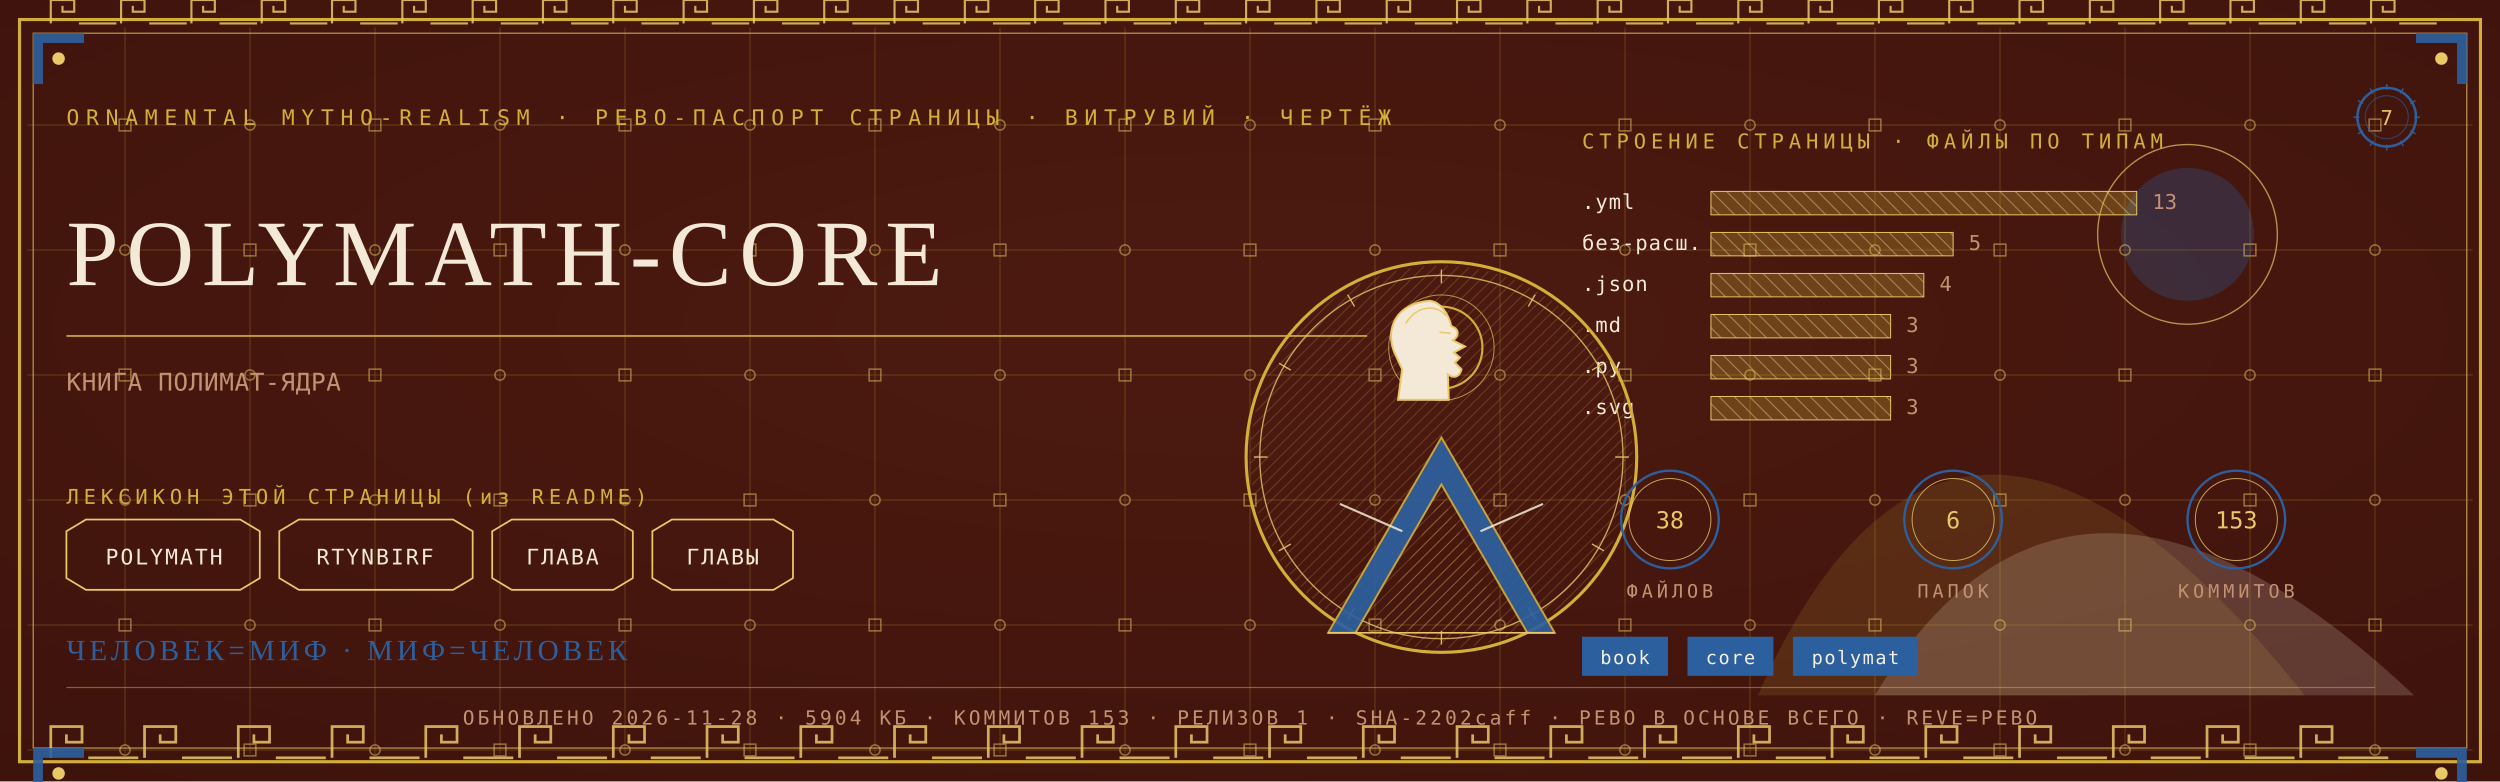
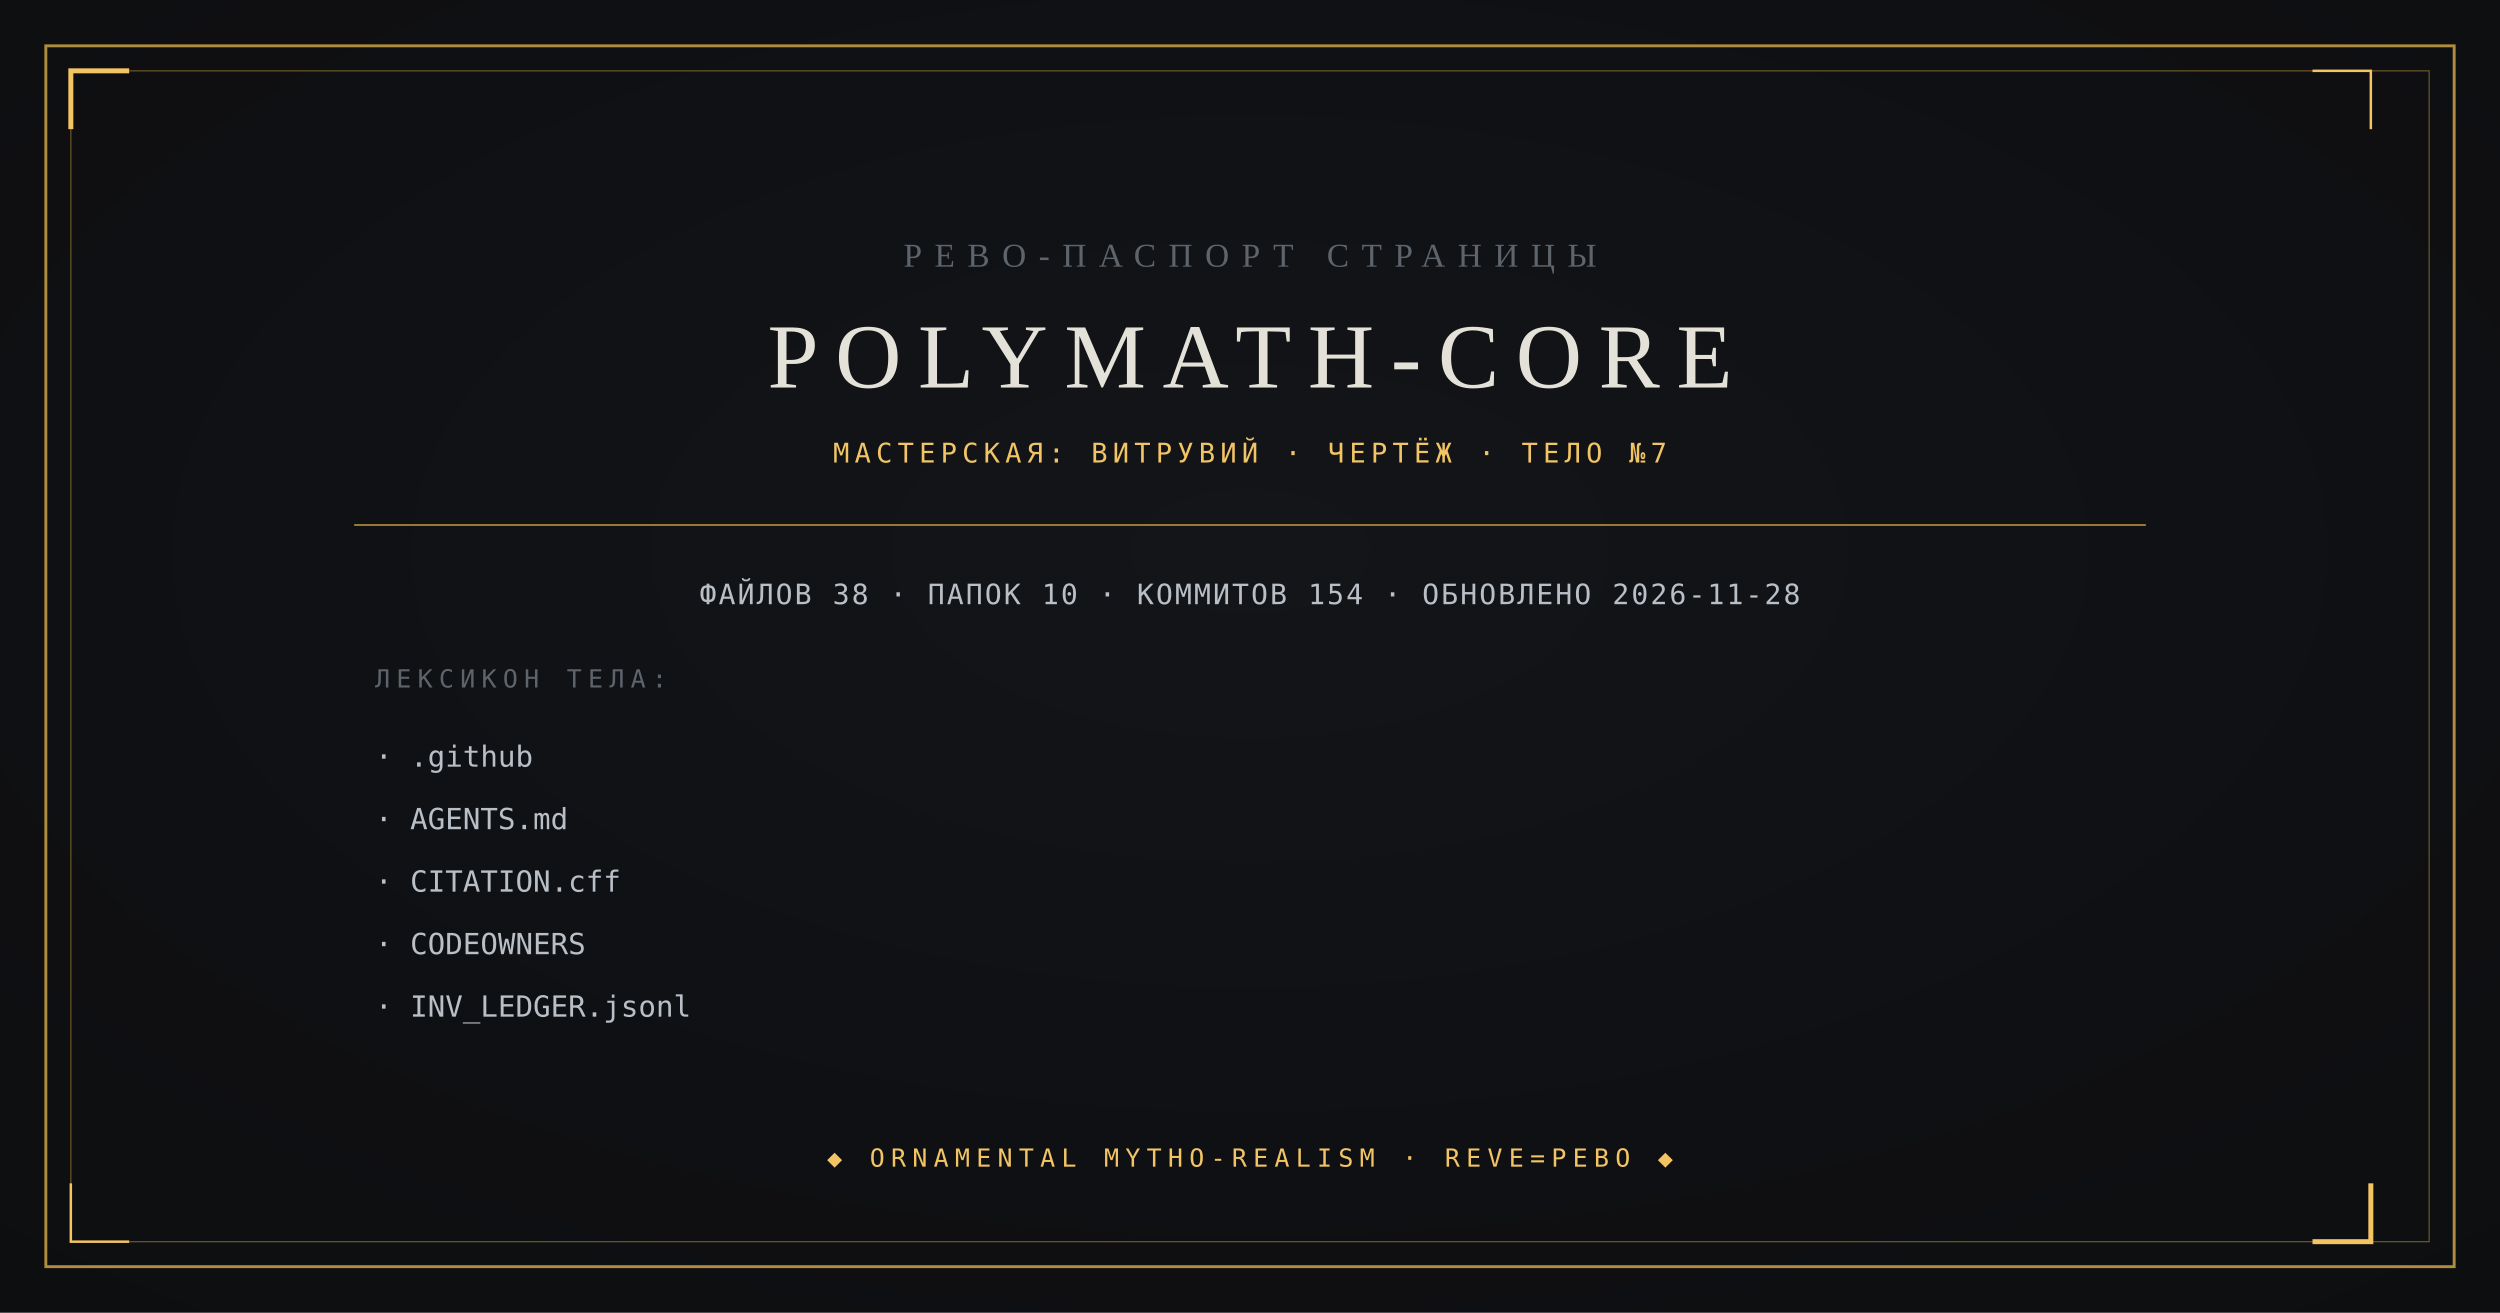
- <svg xmlns="http://www.w3.org/2000/svg" viewBox="0 0 1280 400" width="1280" height="400">
-   <defs>
-     <radialGradient id="rp7" cx="0.5" cy="0.42" r="1.1">
-       <stop offset="0" stop-color="#4E1A10" />
-       <stop offset="1" stop-color="#38100A" />
-     </radialGradient>
-     <pattern id="hatchm" width="4.2" height="4.2" patternUnits="userSpaceOnUse" patternTransform="rotate(45)">
-       <rect width="4.2" height="4.2" fill="none" />
-       <line x1="0" y1="0" x2="0" y2="4.2" stroke="#E8C868" stroke-width="0.5" />
-     </pattern>
-     <pattern id="hatchv" width="5.5" height="5.5" patternUnits="userSpaceOnUse" patternTransform="rotate(-45)">
-       <rect width="5.5" height="5.5" fill="none" />
-       <line x1="0" y1="0" x2="0" y2="5.5" stroke="#F4E9D6" stroke-width="0.5" />
-     </pattern>
-   </defs>
-   <rect width="1280" height="400" fill="#38100A" />
-   <rect width="1280" height="400" fill="url(#rp7)" opacity="0.94" />
-   <path d="M 900 356 Q 1000 130 1180 356 Z" fill="#D4AF37" opacity="0.14" />
-   <path d="M 960 356 Q 1060 190 1236 356 Z" fill="#F4E9D6" opacity="0.18" />
-   <circle cx="1120" cy="120" r="34" fill="#2C5F9E" opacity="0.30" />
-   <circle cx="1120" cy="120" r="46" fill="none" stroke="#E8C868" stroke-width="0.7" opacity="0.7" />
-   <g stroke="#D4AF37" stroke-width="0.45" opacity="0.30">
-     <line x1="64" y1="14" x2="64" y2="386" />
-     <line x1="128" y1="14" x2="128" y2="386" />
-     <line x1="192" y1="14" x2="192" y2="386" />
-     <line x1="256" y1="14" x2="256" y2="386" />
-     <line x1="320" y1="14" x2="320" y2="386" />
-     <line x1="384" y1="14" x2="384" y2="386" />
-     <line x1="448" y1="14" x2="448" y2="386" />
-     <line x1="512" y1="14" x2="512" y2="386" />
-     <line x1="576" y1="14" x2="576" y2="386" />
-     <line x1="640" y1="14" x2="640" y2="386" />
-     <line x1="704" y1="14" x2="704" y2="386" />
-     <line x1="768" y1="14" x2="768" y2="386" />
-     <line x1="832" y1="14" x2="832" y2="386" />
-     <line x1="896" y1="14" x2="896" y2="386" />
-     <line x1="960" y1="14" x2="960" y2="386" />
-     <line x1="1024" y1="14" x2="1024" y2="386" />
-     <line x1="1088" y1="14" x2="1088" y2="386" />
-     <line x1="1152" y1="14" x2="1152" y2="386" />
-     <line x1="1216" y1="14" x2="1216" y2="386" />
-     <line x1="14" y1="64" x2="1266" y2="64" />
-     <line x1="14" y1="128" x2="1266" y2="128" />
-     <line x1="14" y1="192" x2="1266" y2="192" />
-     <line x1="14" y1="256" x2="1266" y2="256" />
-     <line x1="14" y1="320" x2="1266" y2="320" />
-     <line x1="14" y1="384" x2="1266" y2="384" />
-   </g>
-   <g fill="none" stroke="#E8C868" stroke-width="0.8" opacity="0.5">
-     <rect x="61" y="61" width="6" height="6" />
-     <circle cx="64" cy="128" r="2.6" />
-     <rect x="61" y="189" width="6" height="6" />
-     <circle cx="64" cy="256" r="2.6" />
-     <rect x="61" y="317" width="6" height="6" />
-     <circle cx="64" cy="384" r="2.6" />
-     <circle cx="128" cy="64" r="2.6" />
-     <rect x="125" y="125" width="6" height="6" />
-     <circle cx="128" cy="192" r="2.6" />
-     <rect x="125" y="253" width="6" height="6" />
-     <circle cx="128" cy="320" r="2.6" />
-     <rect x="125" y="381" width="6" height="6" />
-     <rect x="189" y="61" width="6" height="6" />
-     <circle cx="192" cy="128" r="2.6" />
-     <rect x="189" y="189" width="6" height="6" />
-     <circle cx="192" cy="256" r="2.6" />
-     <rect x="189" y="317" width="6" height="6" />
-     <circle cx="192" cy="384" r="2.6" />
-     <circle cx="256" cy="64" r="2.6" />
-     <rect x="253" y="125" width="6" height="6" />
-     <circle cx="256" cy="192" r="2.6" />
-     <rect x="253" y="253" width="6" height="6" />
-     <circle cx="256" cy="320" r="2.6" />
-     <rect x="253" y="381" width="6" height="6" />
-     <rect x="317" y="61" width="6" height="6" />
-     <circle cx="320" cy="128" r="2.6" />
-     <rect x="317" y="189" width="6" height="6" />
-     <circle cx="320" cy="256" r="2.6" />
-     <rect x="317" y="317" width="6" height="6" />
-     <circle cx="320" cy="384" r="2.6" />
-     <circle cx="384" cy="64" r="2.6" />
-     <rect x="381" y="125" width="6" height="6" />
-     <circle cx="384" cy="192" r="2.6" />
-     <rect x="381" y="253" width="6" height="6" />
-     <circle cx="384" cy="320" r="2.6" />
-     <rect x="381" y="381" width="6" height="6" />
-     <rect x="445" y="61" width="6" height="6" />
-     <circle cx="448" cy="128" r="2.6" />
-     <rect x="445" y="189" width="6" height="6" />
-     <circle cx="448" cy="256" r="2.6" />
-     <rect x="445" y="317" width="6" height="6" />
-     <circle cx="448" cy="384" r="2.6" />
-     <circle cx="512" cy="64" r="2.6" />
-     <rect x="509" y="125" width="6" height="6" />
-     <circle cx="512" cy="192" r="2.6" />
-     <rect x="509" y="253" width="6" height="6" />
-     <circle cx="512" cy="320" r="2.6" />
-     <rect x="509" y="381" width="6" height="6" />
-     <rect x="573" y="61" width="6" height="6" />
-     <circle cx="576" cy="128" r="2.6" />
-     <rect x="573" y="189" width="6" height="6" />
-     <circle cx="576" cy="256" r="2.6" />
-     <rect x="573" y="317" width="6" height="6" />
-     <circle cx="576" cy="384" r="2.6" />
-     <circle cx="640" cy="64" r="2.6" />
-     <rect x="637" y="125" width="6" height="6" />
-     <circle cx="640" cy="192" r="2.6" />
-     <rect x="637" y="253" width="6" height="6" />
-     <circle cx="640" cy="320" r="2.6" />
-     <rect x="637" y="381" width="6" height="6" />
-     <rect x="701" y="61" width="6" height="6" />
-     <circle cx="704" cy="128" r="2.6" />
-     <rect x="701" y="189" width="6" height="6" />
-     <circle cx="704" cy="256" r="2.6" />
-     <rect x="701" y="317" width="6" height="6" />
-     <circle cx="704" cy="384" r="2.6" />
-     <circle cx="768" cy="64" r="2.6" />
-     <rect x="765" y="125" width="6" height="6" />
-     <circle cx="768" cy="192" r="2.6" />
-     <rect x="765" y="253" width="6" height="6" />
-     <circle cx="768" cy="320" r="2.6" />
-     <rect x="765" y="381" width="6" height="6" />
-     <rect x="829" y="61" width="6" height="6" />
-     <circle cx="832" cy="128" r="2.6" />
-     <rect x="829" y="189" width="6" height="6" />
-     <circle cx="832" cy="256" r="2.6" />
-     <rect x="829" y="317" width="6" height="6" />
-     <circle cx="832" cy="384" r="2.6" />
-     <circle cx="896" cy="64" r="2.6" />
-     <rect x="893" y="125" width="6" height="6" />
-     <circle cx="896" cy="192" r="2.6" />
-     <rect x="893" y="253" width="6" height="6" />
-     <circle cx="896" cy="320" r="2.6" />
-     <rect x="893" y="381" width="6" height="6" />
-     <rect x="957" y="61" width="6" height="6" />
-     <circle cx="960" cy="128" r="2.6" />
-     <rect x="957" y="189" width="6" height="6" />
-     <circle cx="960" cy="256" r="2.6" />
-     <rect x="957" y="317" width="6" height="6" />
-     <circle cx="960" cy="384" r="2.6" />
-     <circle cx="1024" cy="64" r="2.6" />
-     <rect x="1021" y="125" width="6" height="6" />
-     <circle cx="1024" cy="192" r="2.6" />
-     <rect x="1021" y="253" width="6" height="6" />
-     <circle cx="1024" cy="320" r="2.6" />
-     <rect x="1021" y="381" width="6" height="6" />
-     <rect x="1085" y="61" width="6" height="6" />
-     <circle cx="1088" cy="128" r="2.6" />
-     <rect x="1085" y="189" width="6" height="6" />
-     <circle cx="1088" cy="256" r="2.6" />
-     <rect x="1085" y="317" width="6" height="6" />
-     <circle cx="1088" cy="384" r="2.6" />
-     <circle cx="1152" cy="64" r="2.6" />
-     <rect x="1149" y="125" width="6" height="6" />
-     <circle cx="1152" cy="192" r="2.6" />
-     <rect x="1149" y="253" width="6" height="6" />
-     <circle cx="1152" cy="320" r="2.6" />
-     <rect x="1149" y="381" width="6" height="6" />
-     <rect x="1213" y="61" width="6" height="6" />
-     <circle cx="1216" cy="128" r="2.6" />
-     <rect x="1213" y="189" width="6" height="6" />
-     <circle cx="1216" cy="256" r="2.6" />
-     <rect x="1213" y="317" width="6" height="6" />
-     <circle cx="1216" cy="384" r="2.6" />
-   </g>
-   <rect x="10" y="10" width="1260" height="380" fill="none" stroke="#D4AF37" stroke-width="1.6" />
-   <rect x="17" y="17" width="1246" height="366" fill="none" stroke="#E8C868" stroke-width="0.6" opacity="0.75" />
-   <g fill="none" stroke="#E8C868" stroke-width="1.4" opacity="0.85">
-     <path d="M 26 388 L 26 372 L 42 372 L 42 380.0 L 34.0 380.0 L 34.0 376.0" />
-     <line x1="45.2" y1="388" x2="70.8" y2="388" />
-     <path d="M 74 388 L 74 372 L 90 372 L 90 380.0 L 82.0 380.0 L 82.0 376.0" />
-     <line x1="93.2" y1="388" x2="118.8" y2="388" />
-     <path d="M 122 388 L 122 372 L 138 372 L 138 380.0 L 130.0 380.0 L 130.0 376.0" />
-     <line x1="141.2" y1="388" x2="166.8" y2="388" />
-     <path d="M 170 388 L 170 372 L 186 372 L 186 380.0 L 178.0 380.0 L 178.0 376.0" />
-     <line x1="189.2" y1="388" x2="214.8" y2="388" />
-     <path d="M 218 388 L 218 372 L 234 372 L 234 380.0 L 226.0 380.0 L 226.0 376.0" />
-     <line x1="237.2" y1="388" x2="262.8" y2="388" />
-     <path d="M 266 388 L 266 372 L 282 372 L 282 380.0 L 274.0 380.0 L 274.0 376.0" />
-     <line x1="285.2" y1="388" x2="310.8" y2="388" />
-     <path d="M 314 388 L 314 372 L 330 372 L 330 380.0 L 322.0 380.0 L 322.0 376.0" />
-     <line x1="333.2" y1="388" x2="358.8" y2="388" />
-     <path d="M 362 388 L 362 372 L 378 372 L 378 380.0 L 370.0 380.0 L 370.0 376.0" />
-     <line x1="381.2" y1="388" x2="406.8" y2="388" />
-     <path d="M 410 388 L 410 372 L 426 372 L 426 380.0 L 418.0 380.0 L 418.0 376.0" />
-     <line x1="429.2" y1="388" x2="454.8" y2="388" />
-     <path d="M 458 388 L 458 372 L 474 372 L 474 380.0 L 466.0 380.0 L 466.0 376.0" />
-     <line x1="477.2" y1="388" x2="502.8" y2="388" />
-     <path d="M 506 388 L 506 372 L 522 372 L 522 380.0 L 514.0 380.0 L 514.0 376.0" />
-     <line x1="525.2" y1="388" x2="550.8" y2="388" />
-     <path d="M 554 388 L 554 372 L 570 372 L 570 380.0 L 562.0 380.0 L 562.0 376.0" />
-     <line x1="573.2" y1="388" x2="598.8" y2="388" />
-     <path d="M 602 388 L 602 372 L 618 372 L 618 380.0 L 610.0 380.0 L 610.0 376.0" />
-     <line x1="621.2" y1="388" x2="646.8" y2="388" />
-     <path d="M 650 388 L 650 372 L 666 372 L 666 380.0 L 658.0 380.0 L 658.0 376.0" />
-     <line x1="669.2" y1="388" x2="694.8" y2="388" />
-     <path d="M 698 388 L 698 372 L 714 372 L 714 380.0 L 706.0 380.0 L 706.0 376.0" />
-     <line x1="717.2" y1="388" x2="742.8" y2="388" />
-     <path d="M 746 388 L 746 372 L 762 372 L 762 380.0 L 754.0 380.0 L 754.0 376.0" />
-     <line x1="765.2" y1="388" x2="790.8" y2="388" />
-     <path d="M 794 388 L 794 372 L 810 372 L 810 380.0 L 802.0 380.0 L 802.0 376.0" />
-     <line x1="813.2" y1="388" x2="838.8" y2="388" />
-     <path d="M 842 388 L 842 372 L 858 372 L 858 380.0 L 850.0 380.0 L 850.0 376.0" />
-     <line x1="861.2" y1="388" x2="886.8" y2="388" />
-     <path d="M 890 388 L 890 372 L 906 372 L 906 380.0 L 898.0 380.0 L 898.0 376.0" />
-     <line x1="909.2" y1="388" x2="934.8" y2="388" />
-     <path d="M 938 388 L 938 372 L 954 372 L 954 380.0 L 946.0 380.0 L 946.0 376.0" />
-     <line x1="957.2" y1="388" x2="982.8" y2="388" />
-     <path d="M 986 388 L 986 372 L 1002 372 L 1002 380.0 L 994.0 380.0 L 994.0 376.0" />
-     <line x1="1005.2" y1="388" x2="1030.8" y2="388" />
-     <path d="M 1034 388 L 1034 372 L 1050 372 L 1050 380.0 L 1042.0 380.0 L 1042.0 376.0" />
-     <line x1="1053.2" y1="388" x2="1078.8" y2="388" />
-     <path d="M 1082 388 L 1082 372 L 1098 372 L 1098 380.0 L 1090.0 380.0 L 1090.0 376.0" />
-     <line x1="1101.2" y1="388" x2="1126.8" y2="388" />
-     <path d="M 1130 388 L 1130 372 L 1146 372 L 1146 380.0 L 1138.0 380.0 L 1138.0 376.0" />
-     <line x1="1149.2" y1="388" x2="1174.8" y2="388" />
-     <path d="M 1178 388 L 1178 372 L 1194 372 L 1194 380.0 L 1186.0 380.0 L 1186.0 376.0" />
-     <line x1="1197.2" y1="388" x2="1222.8" y2="388" />
-   </g>
-   <g fill="none" stroke="#E8C868" stroke-width="1.1" opacity="0.85">
-     <path d="M 26 12 L 26 0 L 38 0 L 38 6.0 L 32.0 6.0 L 32.0 3.0" />
-     <line x1="40.4" y1="12" x2="59.6" y2="12" />
-     <path d="M 62 12 L 62 0 L 74 0 L 74 6.0 L 68.0 6.0 L 68.0 3.0" />
-     <line x1="76.4" y1="12" x2="95.6" y2="12" />
-     <path d="M 98 12 L 98 0 L 110 0 L 110 6.0 L 104.0 6.0 L 104.0 3.0" />
-     <line x1="112.4" y1="12" x2="131.6" y2="12" />
-     <path d="M 134 12 L 134 0 L 146 0 L 146 6.0 L 140.0 6.0 L 140.0 3.0" />
-     <line x1="148.4" y1="12" x2="167.6" y2="12" />
-     <path d="M 170 12 L 170 0 L 182 0 L 182 6.0 L 176.0 6.0 L 176.0 3.0" />
-     <line x1="184.4" y1="12" x2="203.6" y2="12" />
-     <path d="M 206 12 L 206 0 L 218 0 L 218 6.0 L 212.0 6.0 L 212.0 3.0" />
-     <line x1="220.4" y1="12" x2="239.6" y2="12" />
-     <path d="M 242 12 L 242 0 L 254 0 L 254 6.0 L 248.0 6.0 L 248.0 3.0" />
-     <line x1="256.4" y1="12" x2="275.6" y2="12" />
-     <path d="M 278 12 L 278 0 L 290 0 L 290 6.0 L 284.0 6.0 L 284.0 3.0" />
-     <line x1="292.4" y1="12" x2="311.6" y2="12" />
-     <path d="M 314 12 L 314 0 L 326 0 L 326 6.0 L 320.0 6.0 L 320.0 3.0" />
-     <line x1="328.4" y1="12" x2="347.6" y2="12" />
-     <path d="M 350 12 L 350 0 L 362 0 L 362 6.0 L 356.0 6.0 L 356.0 3.0" />
-     <line x1="364.4" y1="12" x2="383.6" y2="12" />
-     <path d="M 386 12 L 386 0 L 398 0 L 398 6.0 L 392.0 6.0 L 392.0 3.0" />
-     <line x1="400.4" y1="12" x2="419.6" y2="12" />
-     <path d="M 422 12 L 422 0 L 434 0 L 434 6.0 L 428.0 6.0 L 428.0 3.0" />
-     <line x1="436.4" y1="12" x2="455.6" y2="12" />
-     <path d="M 458 12 L 458 0 L 470 0 L 470 6.0 L 464.0 6.0 L 464.0 3.0" />
-     <line x1="472.4" y1="12" x2="491.6" y2="12" />
-     <path d="M 494 12 L 494 0 L 506 0 L 506 6.0 L 500.0 6.0 L 500.0 3.0" />
-     <line x1="508.4" y1="12" x2="527.6" y2="12" />
-     <path d="M 530 12 L 530 0 L 542 0 L 542 6.0 L 536.0 6.0 L 536.0 3.0" />
-     <line x1="544.4" y1="12" x2="563.6" y2="12" />
-     <path d="M 566 12 L 566 0 L 578 0 L 578 6.0 L 572.0 6.0 L 572.0 3.0" />
-     <line x1="580.4" y1="12" x2="599.6" y2="12" />
-     <path d="M 602 12 L 602 0 L 614 0 L 614 6.0 L 608.0 6.0 L 608.0 3.0" />
-     <line x1="616.4" y1="12" x2="635.6" y2="12" />
-     <path d="M 638 12 L 638 0 L 650 0 L 650 6.0 L 644.0 6.0 L 644.0 3.0" />
-     <line x1="652.4" y1="12" x2="671.6" y2="12" />
-     <path d="M 674 12 L 674 0 L 686 0 L 686 6.0 L 680.0 6.0 L 680.0 3.0" />
-     <line x1="688.4" y1="12" x2="707.6" y2="12" />
-     <path d="M 710 12 L 710 0 L 722 0 L 722 6.0 L 716.0 6.0 L 716.0 3.0" />
-     <line x1="724.4" y1="12" x2="743.6" y2="12" />
-     <path d="M 746 12 L 746 0 L 758 0 L 758 6.0 L 752.0 6.0 L 752.0 3.0" />
-     <line x1="760.4" y1="12" x2="779.6" y2="12" />
-     <path d="M 782 12 L 782 0 L 794 0 L 794 6.0 L 788.0 6.0 L 788.0 3.0" />
-     <line x1="796.4" y1="12" x2="815.6" y2="12" />
-     <path d="M 818 12 L 818 0 L 830 0 L 830 6.0 L 824.0 6.0 L 824.0 3.0" />
-     <line x1="832.4" y1="12" x2="851.6" y2="12" />
-     <path d="M 854 12 L 854 0 L 866 0 L 866 6.0 L 860.0 6.0 L 860.0 3.0" />
-     <line x1="868.4" y1="12" x2="887.6" y2="12" />
-     <path d="M 890 12 L 890 0 L 902 0 L 902 6.0 L 896.0 6.0 L 896.0 3.0" />
-     <line x1="904.4" y1="12" x2="923.6" y2="12" />
-     <path d="M 926 12 L 926 0 L 938 0 L 938 6.0 L 932.0 6.0 L 932.0 3.0" />
-     <line x1="940.4" y1="12" x2="959.6" y2="12" />
-     <path d="M 962 12 L 962 0 L 974 0 L 974 6.0 L 968.0 6.0 L 968.0 3.0" />
-     <line x1="976.4" y1="12" x2="995.6" y2="12" />
-     <path d="M 998 12 L 998 0 L 1010 0 L 1010 6.0 L 1004.0 6.0 L 1004.0 3.0" />
-     <line x1="1012.4" y1="12" x2="1031.6" y2="12" />
-     <path d="M 1034 12 L 1034 0 L 1046 0 L 1046 6.0 L 1040.0 6.0 L 1040.0 3.0" />
-     <line x1="1048.4" y1="12" x2="1067.6" y2="12" />
-     <path d="M 1070 12 L 1070 0 L 1082 0 L 1082 6.0 L 1076.0 6.0 L 1076.0 3.0" />
-     <line x1="1084.4" y1="12" x2="1103.6" y2="12" />
-     <path d="M 1106 12 L 1106 0 L 1118 0 L 1118 6.0 L 1112.0 6.0 L 1112.0 3.0" />
-     <line x1="1120.4" y1="12" x2="1139.6" y2="12" />
-     <path d="M 1142 12 L 1142 0 L 1154 0 L 1154 6.0 L 1148.0 6.0 L 1148.0 3.0" />
-     <line x1="1156.4" y1="12" x2="1175.6" y2="12" />
-     <path d="M 1178 12 L 1178 0 L 1190 0 L 1190 6.0 L 1184.0 6.0 L 1184.0 3.0" />
-     <line x1="1192.4" y1="12" x2="1211.6" y2="12" />
-     <path d="M 1214 12 L 1214 0 L 1226 0 L 1226 6.0 L 1220.0 6.0 L 1220.0 3.0" />
-     <line x1="1228.4" y1="12" x2="1247.6" y2="12" />
-   </g>
-   <g transform="translate(17,17) scale(1,1)">
-     <path d="M 0 0 L 26 0 L 26 5 L 5 5 L 5 26 L 0 26 Z" fill="#2C5F9E" opacity="0.9" />
-     <circle cx="13" cy="13" r="3.2" fill="#E8C868" />
-   </g>
-   <g transform="translate(1263,17) scale(-1,1)">
-     <path d="M 0 0 L 26 0 L 26 5 L 5 5 L 5 26 L 0 26 Z" fill="#2C5F9E" opacity="0.9" />
-     <circle cx="13" cy="13" r="3.2" fill="#E8C868" />
-   </g>
-   <g transform="translate(17,383) scale(1,1)">
-     <path d="M 0 0 L 26 0 L 26 5 L 5 5 L 5 26 L 0 26 Z" fill="#2C5F9E" opacity="0.9" />
-     <circle cx="13" cy="13" r="3.2" fill="#E8C868" />
-   </g>
-   <g transform="translate(1263,383) scale(-1,1)">
-     <path d="M 0 0 L 26 0 L 26 5 L 5 5 L 5 26 L 0 26 Z" fill="#2C5F9E" opacity="0.9" />
-     <circle cx="13" cy="13" r="3.2" fill="#E8C868" />
-   </g>
-   <text x="34" y="64" font-family="'Cascadia Mono', ui-monospace, Consolas, monospace" font-size="11" fill="#D4AF37" letter-spacing="3.4">ORNAMENTAL MYTHO-REALISM · РЕВО-ПАСПОРТ СТРАНИЦЫ · ВИТРУВИЙ · ЧЕРТЁЖ</text>
-   <g transform="translate(1222,60)">
-     <circle r="15" fill="none" stroke="#2C5F9E" stroke-width="1.3" />
-     <circle r="11" fill="none" stroke="#2C5F9E" stroke-width="0.55" opacity="0.6" />
-     <text y="4" text-anchor="middle" font-family="'Cascadia Mono', ui-monospace, Consolas, monospace" font-size="10.5" fill="#E8C868">7</text>
-     <g stroke="#2C5F9E" stroke-width="0.7">
-       <line x1="0" y1="-17" x2="0" y2="-14" transform="rotate(0)" />
-       <line x1="0" y1="-17" x2="0" y2="-14" transform="rotate(30)" />
-       <line x1="0" y1="-17" x2="0" y2="-14" transform="rotate(60)" />
-       <line x1="0" y1="-17" x2="0" y2="-14" transform="rotate(90)" />
-       <line x1="0" y1="-17" x2="0" y2="-14" transform="rotate(120)" />
-       <line x1="0" y1="-17" x2="0" y2="-14" transform="rotate(150)" />
-       <line x1="0" y1="-17" x2="0" y2="-14" transform="rotate(180)" />
-       <line x1="0" y1="-17" x2="0" y2="-14" transform="rotate(210)" />
-       <line x1="0" y1="-17" x2="0" y2="-14" transform="rotate(240)" />
-       <line x1="0" y1="-17" x2="0" y2="-14" transform="rotate(270)" />
-       <line x1="0" y1="-17" x2="0" y2="-14" transform="rotate(300)" />
-       <line x1="0" y1="-17" x2="0" y2="-14" transform="rotate(330)" />
-     </g>
-   </g>
-   <text x="34" y="146" font-family="Georgia, 'Times New Roman', serif" font-size="48.0" fill="#F4E9D6" letter-spacing="4">POLYMATH-CORE</text>
-   <line x1="34" y1="172" x2="700" y2="172" stroke="#D4AF37" stroke-width="1" opacity="0.85" />
-   <text x="34" y="200" font-family="'Cascadia Mono', ui-monospace, Consolas, monospace" font-size="12.5" fill="#C39272" letter-spacing="0.3">КНИГА ПОЛИМАТ-ЯДРА</text>
-   <text x="34" y="258" font-family="'Cascadia Mono', ui-monospace, Consolas, monospace" font-size="10.5" fill="#D4AF37" letter-spacing="2.5">ЛЕКСИКОН ЭТОЙ СТРАНИЦЫ (из README)</text>
-   <path d="M 34 272 L 44 266 L 123 266 L 133 272 L 133 296 L 123 302 L 44 302 L 34 296 Z" fill="none" stroke="#E8C868" stroke-width="0.9" />
-   <text x="84" y="289" text-anchor="middle" font-family="'Cascadia Mono', ui-monospace, Consolas, monospace" font-size="11" fill="#F4E9D6" letter-spacing="1">POLYMATH</text>
-   <path d="M 143 272 L 153 266 L 232 266 L 242 272 L 242 296 L 232 302 L 153 302 L 143 296 Z" fill="none" stroke="#E8C868" stroke-width="0.9" />
-   <text x="192" y="289" text-anchor="middle" font-family="'Cascadia Mono', ui-monospace, Consolas, monospace" font-size="11" fill="#F4E9D6" letter-spacing="1">RTYNBIRF</text>
-   <path d="M 252 272 L 262 266 L 314 266 L 324 272 L 324 296 L 314 302 L 262 302 L 252 296 Z" fill="none" stroke="#E8C868" stroke-width="0.9" />
-   <text x="288" y="289" text-anchor="middle" font-family="'Cascadia Mono', ui-monospace, Consolas, monospace" font-size="11" fill="#F4E9D6" letter-spacing="1">ГЛАВА</text>
-   <path d="M 334 272 L 344 266 L 396 266 L 406 272 L 406 296 L 396 302 L 344 302 L 334 296 Z" fill="none" stroke="#E8C868" stroke-width="0.9" />
-   <text x="370" y="289" text-anchor="middle" font-family="'Cascadia Mono', ui-monospace, Consolas, monospace" font-size="11" fill="#F4E9D6" letter-spacing="1">ГЛАВЫ</text>
-   <text x="810" y="76" font-family="'Cascadia Mono', ui-monospace, Consolas, monospace" font-size="10.5" fill="#D4AF37" letter-spacing="2.5">СТРОЕНИЕ СТРАНИЦЫ · ФАЙЛЫ ПО ТИПАМ</text>
-   <text x="810" y="107" font-family="'Cascadia Mono', ui-monospace, Consolas, monospace" font-size="10.5" fill="#F4E9D6" letter-spacing="0.5">.yml</text>
-   <rect x="876" y="98" width="218" height="12" fill="url(#hatchv)" opacity="0.9" />
-   <rect x="876" y="98" width="218" height="12" fill="#D4AF37" opacity="0.28" />
-   <rect x="876" y="98" width="218" height="12" fill="none" stroke="#E8C868" stroke-width="0.5" />
-   <text x="1102" y="107" font-family="'Cascadia Mono', ui-monospace, Consolas, monospace" font-size="10.5" fill="#C39272">13</text>
-   <text x="810" y="128" font-family="'Cascadia Mono', ui-monospace, Consolas, monospace" font-size="10.5" fill="#F4E9D6" letter-spacing="0.5">без-расш.</text>
-   <rect x="876" y="119" width="124" height="12" fill="url(#hatchv)" opacity="0.9" />
-   <rect x="876" y="119" width="124" height="12" fill="#D4AF37" opacity="0.28" />
-   <rect x="876" y="119" width="124" height="12" fill="none" stroke="#E8C868" stroke-width="0.5" />
-   <text x="1008" y="128" font-family="'Cascadia Mono', ui-monospace, Consolas, monospace" font-size="10.5" fill="#C39272">5</text>
-   <text x="810" y="149" font-family="'Cascadia Mono', ui-monospace, Consolas, monospace" font-size="10.5" fill="#F4E9D6" letter-spacing="0.5">.json</text>
-   <rect x="876" y="140" width="109" height="12" fill="url(#hatchv)" opacity="0.9" />
-   <rect x="876" y="140" width="109" height="12" fill="#D4AF37" opacity="0.28" />
-   <rect x="876" y="140" width="109" height="12" fill="none" stroke="#E8C868" stroke-width="0.5" />
-   <text x="993" y="149" font-family="'Cascadia Mono', ui-monospace, Consolas, monospace" font-size="10.5" fill="#C39272">4</text>
-   <text x="810" y="170" font-family="'Cascadia Mono', ui-monospace, Consolas, monospace" font-size="10.5" fill="#F4E9D6" letter-spacing="0.5">.md</text>
-   <rect x="876" y="161" width="92" height="12" fill="url(#hatchv)" opacity="0.9" />
-   <rect x="876" y="161" width="92" height="12" fill="#D4AF37" opacity="0.28" />
-   <rect x="876" y="161" width="92" height="12" fill="none" stroke="#E8C868" stroke-width="0.5" />
-   <text x="976" y="170" font-family="'Cascadia Mono', ui-monospace, Consolas, monospace" font-size="10.5" fill="#C39272">3</text>
-   <text x="810" y="191" font-family="'Cascadia Mono', ui-monospace, Consolas, monospace" font-size="10.5" fill="#F4E9D6" letter-spacing="0.5">.py</text>
-   <rect x="876" y="182" width="92" height="12" fill="url(#hatchv)" opacity="0.9" />
-   <rect x="876" y="182" width="92" height="12" fill="#D4AF37" opacity="0.28" />
-   <rect x="876" y="182" width="92" height="12" fill="none" stroke="#E8C868" stroke-width="0.5" />
-   <text x="976" y="191" font-family="'Cascadia Mono', ui-monospace, Consolas, monospace" font-size="10.5" fill="#C39272">3</text>
-   <text x="810" y="212" font-family="'Cascadia Mono', ui-monospace, Consolas, monospace" font-size="10.5" fill="#F4E9D6" letter-spacing="0.5">.svg</text>
-   <rect x="876" y="203" width="92" height="12" fill="url(#hatchv)" opacity="0.9" />
-   <rect x="876" y="203" width="92" height="12" fill="#D4AF37" opacity="0.28" />
-   <rect x="876" y="203" width="92" height="12" fill="none" stroke="#E8C868" stroke-width="0.5" />
-   <text x="976" y="212" font-family="'Cascadia Mono', ui-monospace, Consolas, monospace" font-size="10.5" fill="#C39272">3</text>
-   <g transform="translate(738,234)">
-     <circle r="100" fill="none" stroke="#D4AF37" stroke-width="1.6" />
-     <circle r="93" fill="none" stroke="#E8C868" stroke-width="0.7" opacity="0.8" />
-     <circle r="98" fill="url(#hatchm)" opacity="0.4" />
-     <g stroke="#E8C868" stroke-width="0.7" opacity="0.9">
-       <line x1="0" y1="-96" x2="0" y2="-89" transform="rotate(0)" />
-       <line x1="0" y1="-96" x2="0" y2="-89" transform="rotate(30)" />
-       <line x1="0" y1="-96" x2="0" y2="-89" transform="rotate(60)" />
-       <line x1="0" y1="-96" x2="0" y2="-89" transform="rotate(90)" />
-       <line x1="0" y1="-96" x2="0" y2="-89" transform="rotate(120)" />
-       <line x1="0" y1="-96" x2="0" y2="-89" transform="rotate(150)" />
-       <line x1="0" y1="-96" x2="0" y2="-89" transform="rotate(180)" />
-       <line x1="0" y1="-96" x2="0" y2="-89" transform="rotate(210)" />
-       <line x1="0" y1="-96" x2="0" y2="-89" transform="rotate(240)" />
-       <line x1="0" y1="-96" x2="0" y2="-89" transform="rotate(270)" />
-       <line x1="0" y1="-96" x2="0" y2="-89" transform="rotate(300)" />
-       <line x1="0" y1="-96" x2="0" y2="-89" transform="rotate(330)" />
-     </g>
-     <circle cy="-56" r="21" fill="none" stroke="#D4AF37" stroke-width="1.1" />
-     <circle cy="-56" r="27" fill="none" stroke="#E8C868" stroke-width="0.5" opacity="0.7" />
-     <path d="M -6.0 -80.0 C -23.5 -78.7 -28.7 -65.7 -24.3 -54.0 L -20.1 -44.9 L -22.2 -29.3 L 3.8 -29.3 L 3.3 -42.3 C 6.9 -39.7 9.5 -41.5 10.3 -44.9 L 6.9 -48.3 L 9.5 -50.9 L 6.4 -53.5 L 12.1 -56.6 L 5.9 -59.7 C 9.5 -62.3 9.0 -65.7 5.1 -67.0 C 3.8 -72.7 -0.1 -79.5 -6.0 -80.0 Z" fill="#F4E9D6" stroke="#E8C868" stroke-width="1.0" />
-     <g fill="none" stroke="#E8C868" stroke-width="0.8" opacity="0.95">
-       <path d="M -18.3 -68.3 C -13.1 -77.4 -2.7 -78.7 2.5 -72.2" />
-       <path d="M -0.9 -63.9 L 4.8 -63.4" />
-     </g>
-     <path d="M -58.0 90.0 L 0 -10.0 L 58.0 90.0 L 44.0 90.0 L 0 14.0 L -44.0 90.0 Z" fill="#2C5F9E" opacity="0.92" stroke="#D4AF37" stroke-width="1.0" />
-     <path d="M -34.0 88.0 L 0 20.0 L 34.0 88.0" fill="url(#hatchm)" opacity="0.5" stroke="none" />
-     <path d="M -58.0 90.0 L 58.0 90.0" fill="none" stroke="#E8C868" stroke-width="0.8" />
-     <path d="M -52.0 24.0 L -20.0 38.0" fill="none" stroke="#F4E9D6" stroke-width="1.1" opacity="0.85" />
-     <path d="M 52.0 24.0 L 20.0 38.0" fill="none" stroke="#F4E9D6" stroke-width="1.1" opacity="0.85" />
-   </g>
-   <g transform="translate(855,266)">
-     <circle r="25" fill="none" stroke="#2C5F9E" stroke-width="1.2" />
-     <circle r="21" fill="none" stroke="#E8C868" stroke-width="0.5" opacity="0.8" />
-     <text y="4.5" text-anchor="middle" font-family="'Cascadia Mono', ui-monospace, Consolas, monospace" font-size="12" fill="#E8C868">38</text>
-     <text y="40" text-anchor="middle" font-family="'Cascadia Mono', ui-monospace, Consolas, monospace" font-size="9.5" fill="#C39272" letter-spacing="2">ФАЙЛОВ</text>
-   </g>
-   <g transform="translate(1000,266)">
-     <circle r="25" fill="none" stroke="#2C5F9E" stroke-width="1.2" />
-     <circle r="21" fill="none" stroke="#E8C868" stroke-width="0.5" opacity="0.8" />
-     <text y="4.5" text-anchor="middle" font-family="'Cascadia Mono', ui-monospace, Consolas, monospace" font-size="12" fill="#E8C868">6</text>
-     <text y="40" text-anchor="middle" font-family="'Cascadia Mono', ui-monospace, Consolas, monospace" font-size="9.5" fill="#C39272" letter-spacing="2">ПАПОК</text>
-   </g>
-   <g transform="translate(1145,266)">
-     <circle r="25" fill="none" stroke="#2C5F9E" stroke-width="1.2" />
-     <circle r="21" fill="none" stroke="#E8C868" stroke-width="0.5" opacity="0.8" />
-     <text y="4.5" text-anchor="middle" font-family="'Cascadia Mono', ui-monospace, Consolas, monospace" font-size="12" fill="#E8C868">153</text>
-     <text y="40" text-anchor="middle" font-family="'Cascadia Mono', ui-monospace, Consolas, monospace" font-size="9.5" fill="#C39272" letter-spacing="2">КОММИТОВ</text>
-   </g>
-   <rect x="810" y="326" rx="0" width="44" height="20" fill="#2C5F9E" />
-   <text x="832" y="340" text-anchor="middle" font-family="'Cascadia Mono', ui-monospace, Consolas, monospace" font-size="9.5" fill="#F5EFE2" letter-spacing="0.8">book</text>
-   <rect x="864" y="326" rx="0" width="44" height="20" fill="#2C5F9E" />
-   <text x="886" y="340" text-anchor="middle" font-family="'Cascadia Mono', ui-monospace, Consolas, monospace" font-size="9.5" fill="#F5EFE2" letter-spacing="0.8">core</text>
-   <rect x="918" y="326" rx="0" width="64" height="20" fill="#2C5F9E" />
-   <text x="950" y="340" text-anchor="middle" font-family="'Cascadia Mono', ui-monospace, Consolas, monospace" font-size="9.5" fill="#F5EFE2" letter-spacing="0.8">polymat</text>
-   <text x="34" y="338" font-family="Georgia, 'Times New Roman', serif" font-size="15" fill="#2C5F9E" letter-spacing="2">ЧЕЛОВЕК=МИФ · МИФ=ЧЕЛОВЕК</text>
-   <line x1="34" y1="352" x2="1216" y2="352" stroke="#D4AF37" stroke-width="0.6" opacity="0.5" />
-   <text x="640" y="371" text-anchor="middle" font-family="'Cascadia Mono', ui-monospace, Consolas, monospace" font-size="10" fill="#C39272" letter-spacing="1.6">ОБНОВЛЕНО 2026-11-28 · 5904 КБ · КОММИТОВ 153 · РЕЛИЗОВ 1 · SHA-2202caff · РЕВО В ОСНОВЕ ВСЕГО · REVE=РЕВО</text>
+ <svg xmlns="http://www.w3.org/2000/svg" viewBox="0 0 1200 630" width="1200" height="630">
+   <rect width="1200" height="630" fill="#0B0C0E" />
+   <radialGradient id="v" cx="0.5" cy="0.42" r="0.95">
+     <stop offset="0" stop-color="#14161A" />
+     <stop offset="1" stop-color="#0B0C0E" />
+   </radialGradient>
+   <rect width="1200" height="630" fill="url(#v)" opacity="0.9" />
+   <rect x="22" y="22" width="1156" height="586" fill="none" stroke="#B08D3E" stroke-width="1.4" />
+   <rect x="34" y="34" width="1132" height="562" fill="none" stroke="#B08D3E" stroke-width="0.6" opacity="0.55" />
+   <path d="M 34 62 L 34 34 L 62 34" fill="none" stroke="#F2C464" stroke-width="2.4" />
+   <path d="M 1138 568 L 1138 596 L 1110 596" fill="none" stroke="#F2C464" stroke-width="2.4" />
+   <path d="M 1138 62 L 1138 34 L 1110 34" fill="none" stroke="#F2C464" stroke-width="1.2" />
+   <path d="M 62 596 L 34 596 L 34 568" fill="none" stroke="#F2C464" stroke-width="1.2" />
+   <text x="600" y="128" text-anchor="middle" font-family="Georgia, 'Times New Roman', serif" font-size="16" fill="#5E646C" letter-spacing="6">РЕВО-ПАСПОРТ СТРАНИЦЫ</text>
+   <text x="600" y="186" text-anchor="middle" font-family="Georgia, 'Times New Roman', serif" font-size="44" fill="#E4E2D8" letter-spacing="8">POLYMATH-CORE</text>
+   <text x="600" y="222" text-anchor="middle" font-family="ui-monospace, Consolas, monospace" font-size="13" fill="#F2C464" letter-spacing="2.5">МАСТЕРСКАЯ: ВИТРУВИЙ · ЧЕРТЁЖ · ТЕЛО №7</text>
+   <line x1="170" y1="252" x2="1030" y2="252" stroke="#B08D3E" stroke-width="0.8" />
+   <text x="600" y="290" text-anchor="middle" font-family="ui-monospace, Consolas, monospace" font-size="13.5" fill="#B9BFC7" letter-spacing="1">ФАЙЛОВ 38 · ПАПОК 10 · КОММИТОВ 154 · ОБНОВЛЕНО 2026-11-28</text>
+   <text x="180" y="330" font-family="ui-monospace, Consolas, monospace" font-size="12" fill="#5E646C" letter-spacing="3">ЛЕКСИКОН ТЕЛА:</text>
+   <text x="180" y="368" font-family="ui-monospace, Consolas, monospace" font-size="14" fill="#B9BFC7">· .github</text>
+   <text x="180" y="398" font-family="ui-monospace, Consolas, monospace" font-size="14" fill="#B9BFC7">· AGENTS.md</text>
+   <text x="180" y="428" font-family="ui-monospace, Consolas, monospace" font-size="14" fill="#B9BFC7">· CITATION.cff</text>
+   <text x="180" y="458" font-family="ui-monospace, Consolas, monospace" font-size="14" fill="#B9BFC7">· CODEOWNERS</text>
+   <text x="180" y="488" font-family="ui-monospace, Consolas, monospace" font-size="14" fill="#B9BFC7">· INV_LEDGER.jsonl</text>
+   <text x="600" y="560" text-anchor="middle" font-family="ui-monospace, Consolas, monospace" font-size="12" fill="#F2C464" letter-spacing="3">◆ ORNAMENTAL MYTHO-REALISM · REVE=РЕВО ◆</text>
</svg>
